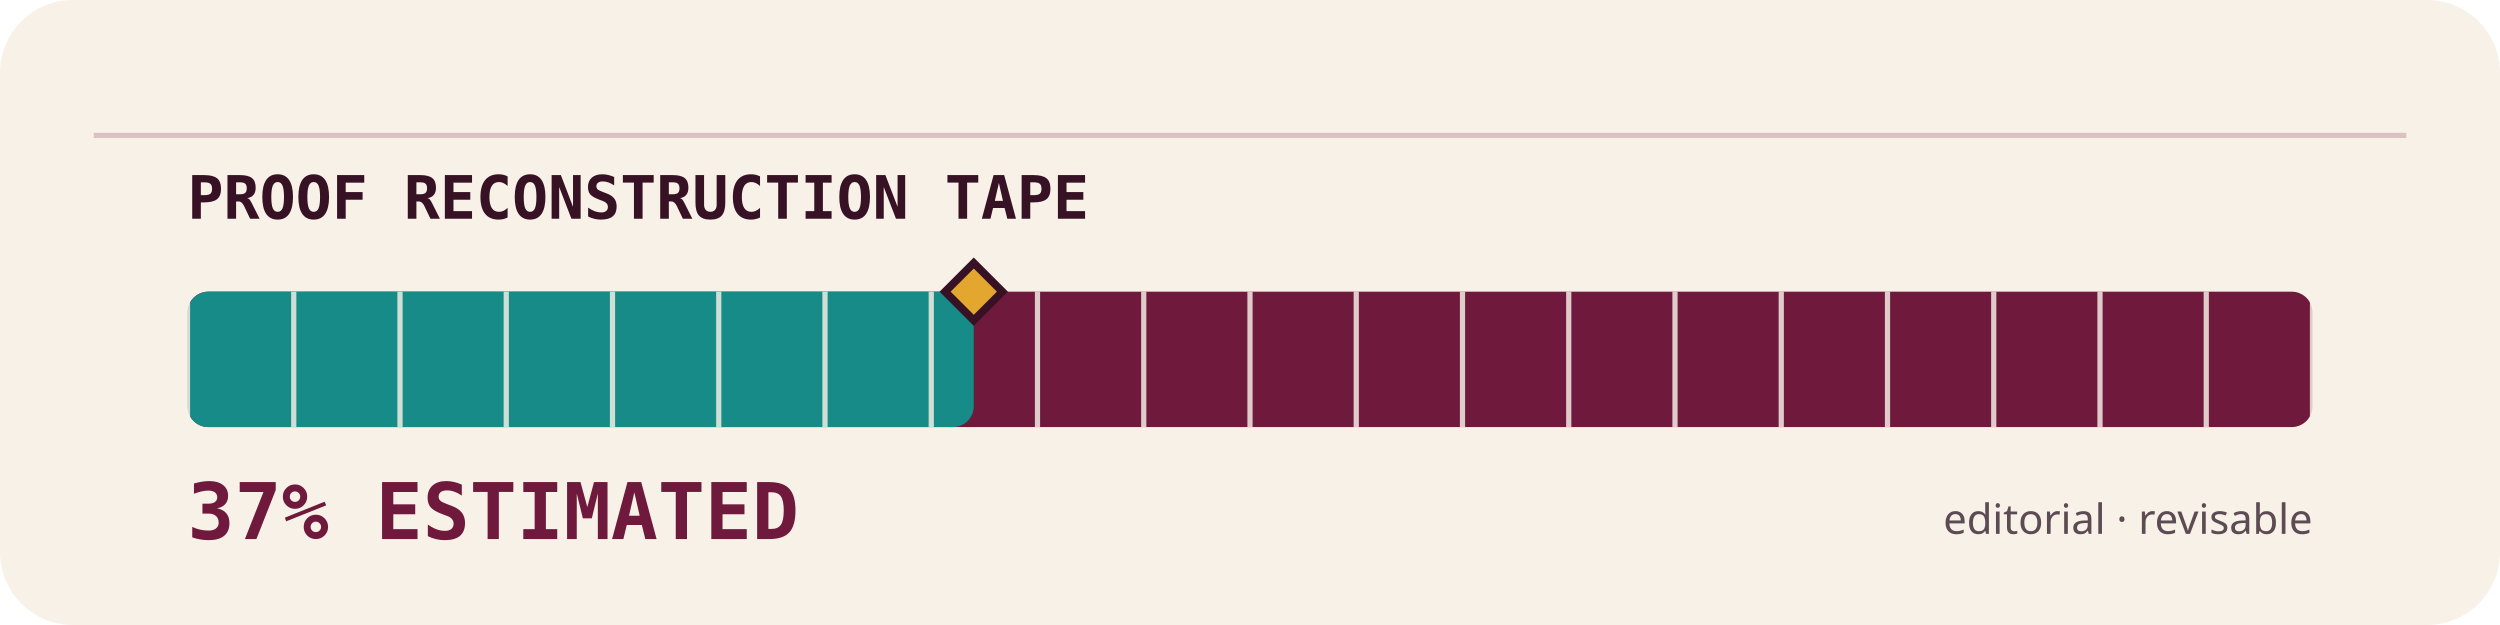
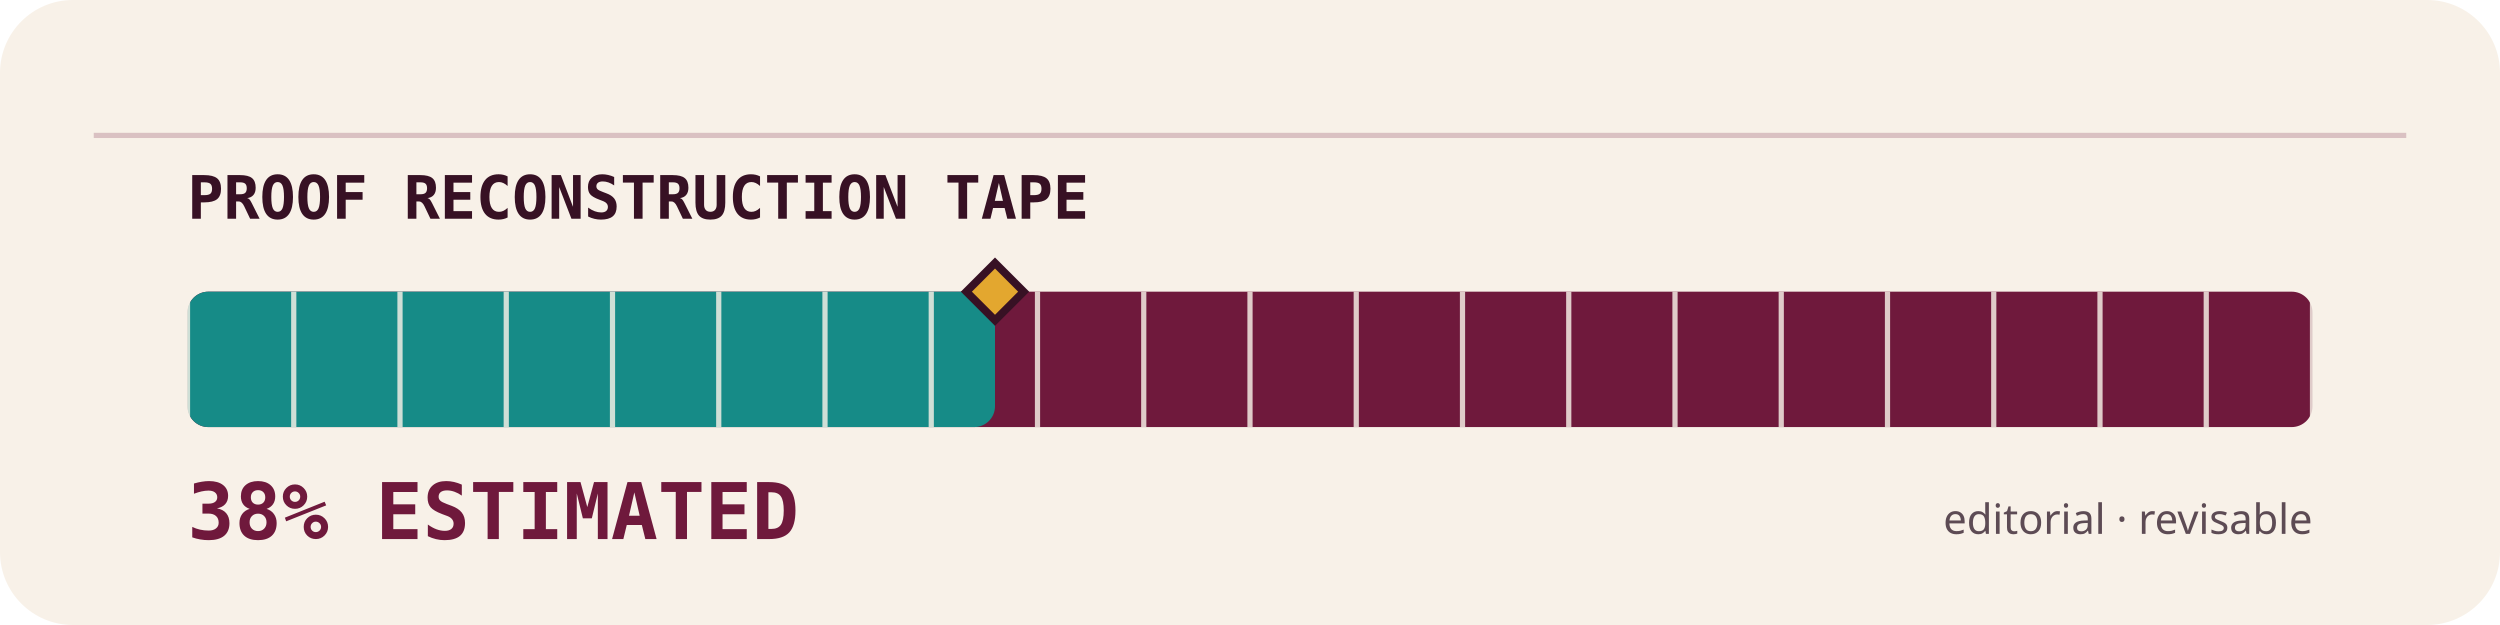
<svg xmlns="http://www.w3.org/2000/svg" viewBox="0 0 960 240" width="960" height="240" role="img" aria-labelledby="proof-progress-title proof-progress-desc">
  <rect width="960" height="240" rx="28" fill="#f8f1e8" />
  <path d="M36 52h888" stroke="#6f193c" stroke-width="2" opacity="0.22" />
  <text x="72" y="84" fill="#371124" font-family="ui-monospace, SFMono-Regular, Menlo, Consolas, monospace" font-size="23" font-weight="700">PROOF RECONSTRUCTION TAPE</text>
  <rect x="72" y="112" width="816" height="52" rx="8" fill="#6f193c" />
-   <rect x="72" y="112" width="301.92" height="52" rx="8" fill="#168b87" />
+   <rect x="72" y="112" width="310.08" height="52" rx="8" fill="#168b87" />
  <path d="M72 112v52" stroke="#f8f1e8" stroke-width="2" opacity="0.82" />
  <path d="M112.8 112v52" stroke="#f8f1e8" stroke-width="2" opacity="0.82" />
  <path d="M153.6 112v52" stroke="#f8f1e8" stroke-width="2" opacity="0.82" />
  <path d="M194.4 112v52" stroke="#f8f1e8" stroke-width="2" opacity="0.82" />
  <path d="M235.2 112v52" stroke="#f8f1e8" stroke-width="2" opacity="0.82" />
  <path d="M276 112v52" stroke="#f8f1e8" stroke-width="2" opacity="0.82" />
  <path d="M316.8 112v52" stroke="#f8f1e8" stroke-width="2" opacity="0.82" />
  <path d="M357.6 112v52" stroke="#f8f1e8" stroke-width="2" opacity="0.82" />
  <path d="M398.4 112v52" stroke="#f8f1e8" stroke-width="2" opacity="0.82" />
  <path d="M439.2 112v52" stroke="#f8f1e8" stroke-width="2" opacity="0.82" />
  <path d="M480 112v52" stroke="#f8f1e8" stroke-width="2" opacity="0.82" />
  <path d="M520.8 112v52" stroke="#f8f1e8" stroke-width="2" opacity="0.82" />
  <path d="M561.6 112v52" stroke="#f8f1e8" stroke-width="2" opacity="0.82" />
  <path d="M602.4 112v52" stroke="#f8f1e8" stroke-width="2" opacity="0.82" />
  <path d="M643.2 112v52" stroke="#f8f1e8" stroke-width="2" opacity="0.82" />
  <path d="M684 112v52" stroke="#f8f1e8" stroke-width="2" opacity="0.82" />
  <path d="M724.8 112v52" stroke="#f8f1e8" stroke-width="2" opacity="0.82" />
  <path d="M765.6 112v52" stroke="#f8f1e8" stroke-width="2" opacity="0.82" />
  <path d="M806.4 112v52" stroke="#f8f1e8" stroke-width="2" opacity="0.82" />
  <path d="M847.2 112v52" stroke="#f8f1e8" stroke-width="2" opacity="0.82" />
  <path d="M888 112v52" stroke="#f8f1e8" stroke-width="2" opacity="0.82" />
-   <path d="M373.92 101l11 11-11 11-11-11z" fill="#e3a72f" stroke="#371124" stroke-width="3" />
-   <text x="72" y="207" fill="#6f193c" font-family="ui-monospace, SFMono-Regular, Menlo, Consolas, monospace" font-size="30" font-weight="800">37% ESTIMATED</text>
+   <path d="M382.08 101l11 11-11 11-11-11z" fill="#e3a72f" stroke="#371124" stroke-width="3" />
+   <text x="72" y="207" fill="#6f193c" font-family="ui-monospace, SFMono-Regular, Menlo, Consolas, monospace" font-size="30" font-weight="800">38% ESTIMATED</text>
  <text x="888" y="205" text-anchor="end" fill="#5d4b54" font-family="system-ui, sans-serif" font-size="16">editorial · revisable</text>
</svg>
